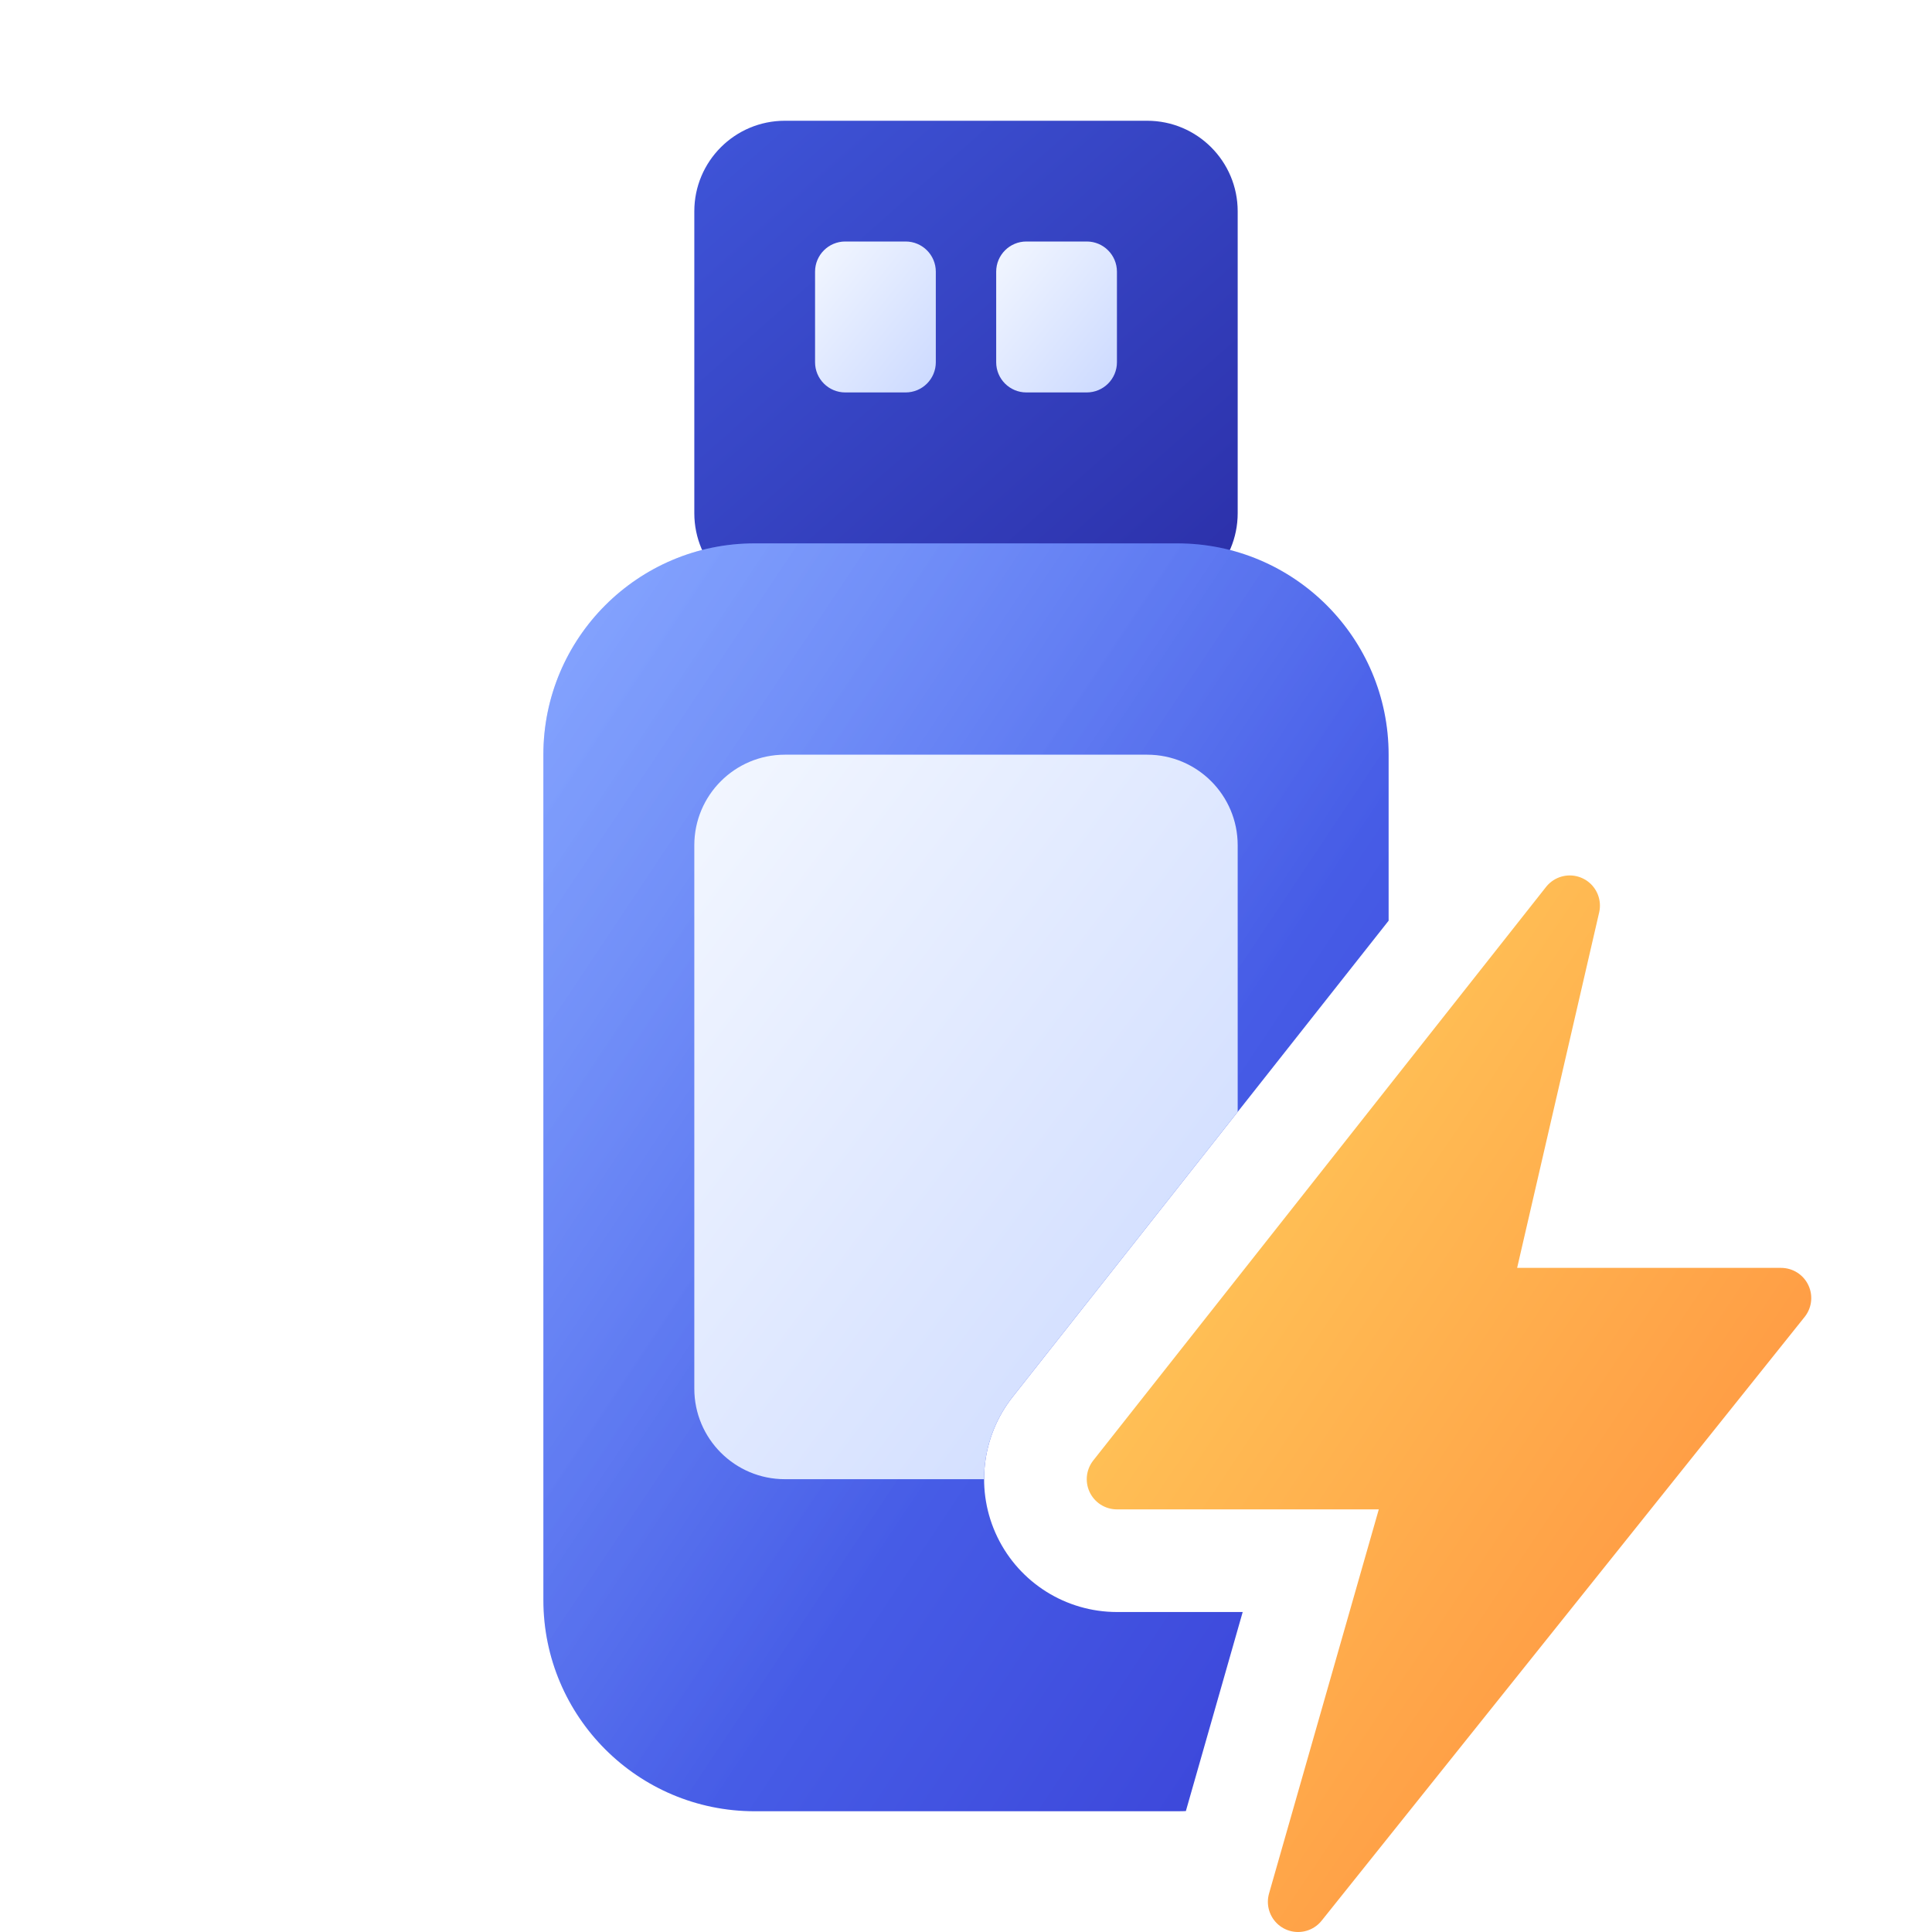
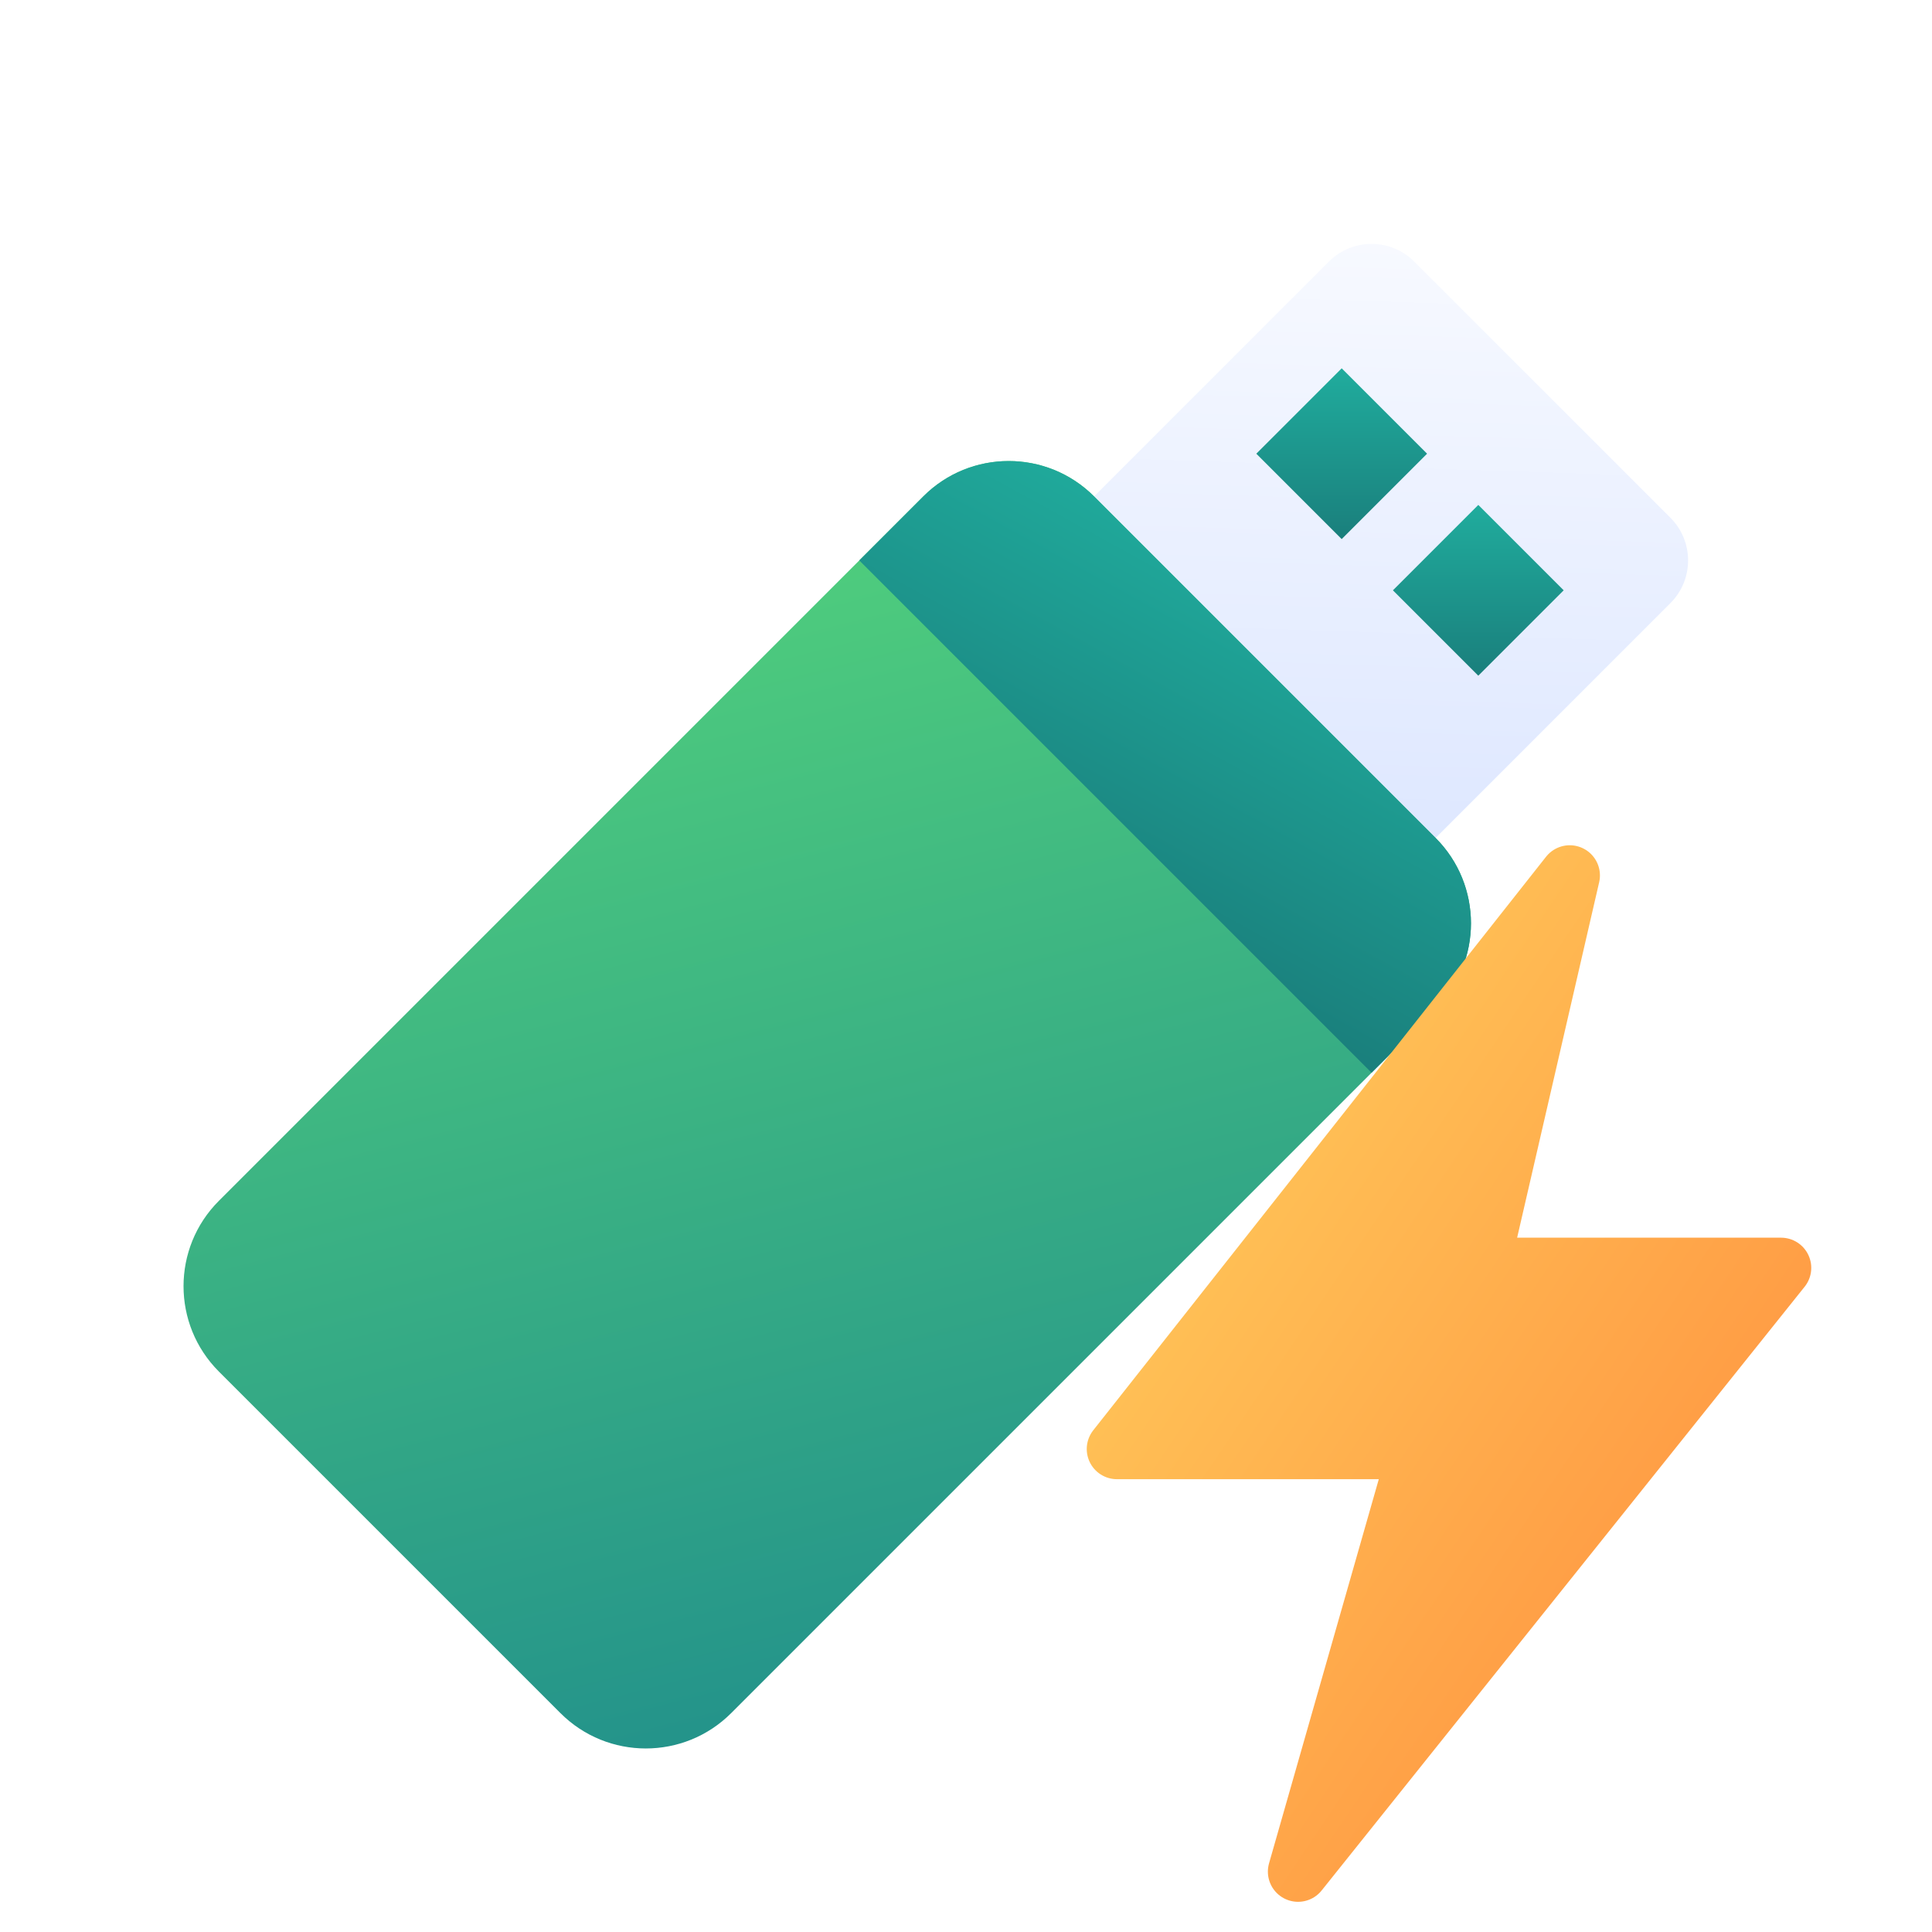
<svg xmlns="http://www.w3.org/2000/svg" width="32" height="32" viewBox="0 0 32 32">
  <defs>
-     <linearGradient id="frame" x1="0" y1="0" x2="1" y2="1">
-       <stop offset="0" stop-color="#5A86FF" />
-       <stop offset="1" stop-color="#3940D6" />
+     <linearGradient id="paper" x1="0" y1="0" x2="1" y2="1">
+       <stop offset="0" stop-color="#F8FAFF" />
+       <stop offset="1" stop-color="#DCE6FF" />
    </linearGradient>
-     <linearGradient id="highlight" x1="0" y1="0" x2=".6" y2=".6">
-       <stop offset="0" stop-color="#FFFFFF" stop-opacity=".28" />
-       <stop offset="1" stop-color="#FFFFFF" stop-opacity="0" />
+     <linearGradient id="green-main" x1="0" y1="0" x2="1" y2="1">
+       <stop offset="0" stop-color="#52D17C" />
+       <stop offset="1" stop-color="#22918B" />
    </linearGradient>
-     <linearGradient id="glass" x1="0" y1="0" x2="1" y2="1">
-       <stop offset="0" stop-color="#F3F7FF" />
-       <stop offset="1" stop-color="#CBD9FF" />
+     <linearGradient id="green-deep" x1="0" y1="0" x2="1" y2="1">
+       <stop offset="0" stop-color="#20AC9D" />
+       <stop offset="1" stop-color="#1A7F7C" />
    </linearGradient>
-     <linearGradient id="accent" x1="0" y1="0" x2="1" y2="1">
+     <linearGradient id="orange" x1="0" y1="0" x2="1" y2="1">
      <stop offset="0" stop-color="#FFD25E" />
      <stop offset="1" stop-color="#FF8A3C" />
    </linearGradient>
-     <linearGradient id="deep" x1="0" y1="0" x2="1" y2="1">
-       <stop offset="0" stop-color="#3F55D9" />
-       <stop offset="1" stop-color="#2B2FA8" />
-     </linearGradient>
-     <clipPath id="gap">
-       <path clip-rule="evenodd" d="M0 0H32V32H0ZM28.144 15.495L27.266 19.3L29.5 19.3A2.2 2.2 0 0 1 31.218 22.874L23.218 32.874A2.2 2.2 0 0 1 19.385 30.896L20.583 26.7L18.5 26.7A2.2 2.2 0 0 1 16.773 23.137L24.273 13.637A2.2 2.2 0 0 1 28.144 15.495Z" />
-     </clipPath>
  </defs>
-   <g clip-path="url(#gap)">
-     <rect x="11.5" y="2" width="9" height="8" rx="1.5" fill="url(#deep)" />
-     <rect x="13.5" y="4" width="2" height="2.5" rx="0.5" fill="url(#glass)" />
-     <rect x="16.5" y="4" width="2" height="2.5" rx="0.5" fill="url(#glass)" />
-     <rect x="9" y="9" width="14" height="21" rx="3.5" fill="url(#frame)" />
-     <rect x="9" y="9" width="14" height="21" rx="3.5" fill="url(#highlight)" />
-     <rect x="11.5" y="12.5" width="9" height="12" rx="1.5" fill="url(#glass)" />
+   <g transform="rotate(45 16 16)">
+     <rect x="12" y="2.5" width="8" height="7.5" rx="1" fill="url(#paper)" />
+     <rect x="10" y="9" width="12" height="20.5" rx="2" fill="url(#green-main)" />
+     <path fill="url(#green-deep)" d="M12 9H20A2 2 0 0 1 22 11V12.5H10V11A2 2 0 0 1 12 9Z" />
+     <rect x="13.4" y="4.6" width="2" height="2" rx="0" fill="url(#green-deep)" />
+     <rect x="16.6" y="4.6" width="2" height="2" rx="0" fill="url(#green-deep)" />
  </g>
-   <path fill="url(#accent)" stroke="url(#accent)" stroke-width="1" stroke-linejoin="round" d="M26 15L18.5 24.5L23.5 24.5L21.5 31.5L29.5 21.5L24.5 21.5Z" />
+   <path fill="url(#orange)" stroke="url(#orange)" stroke-width="1" stroke-linejoin="round" d="M26 14.5L18.5 24L23.5 24L21.5 31L29.5 21L24.5 21Z" />
</svg>
